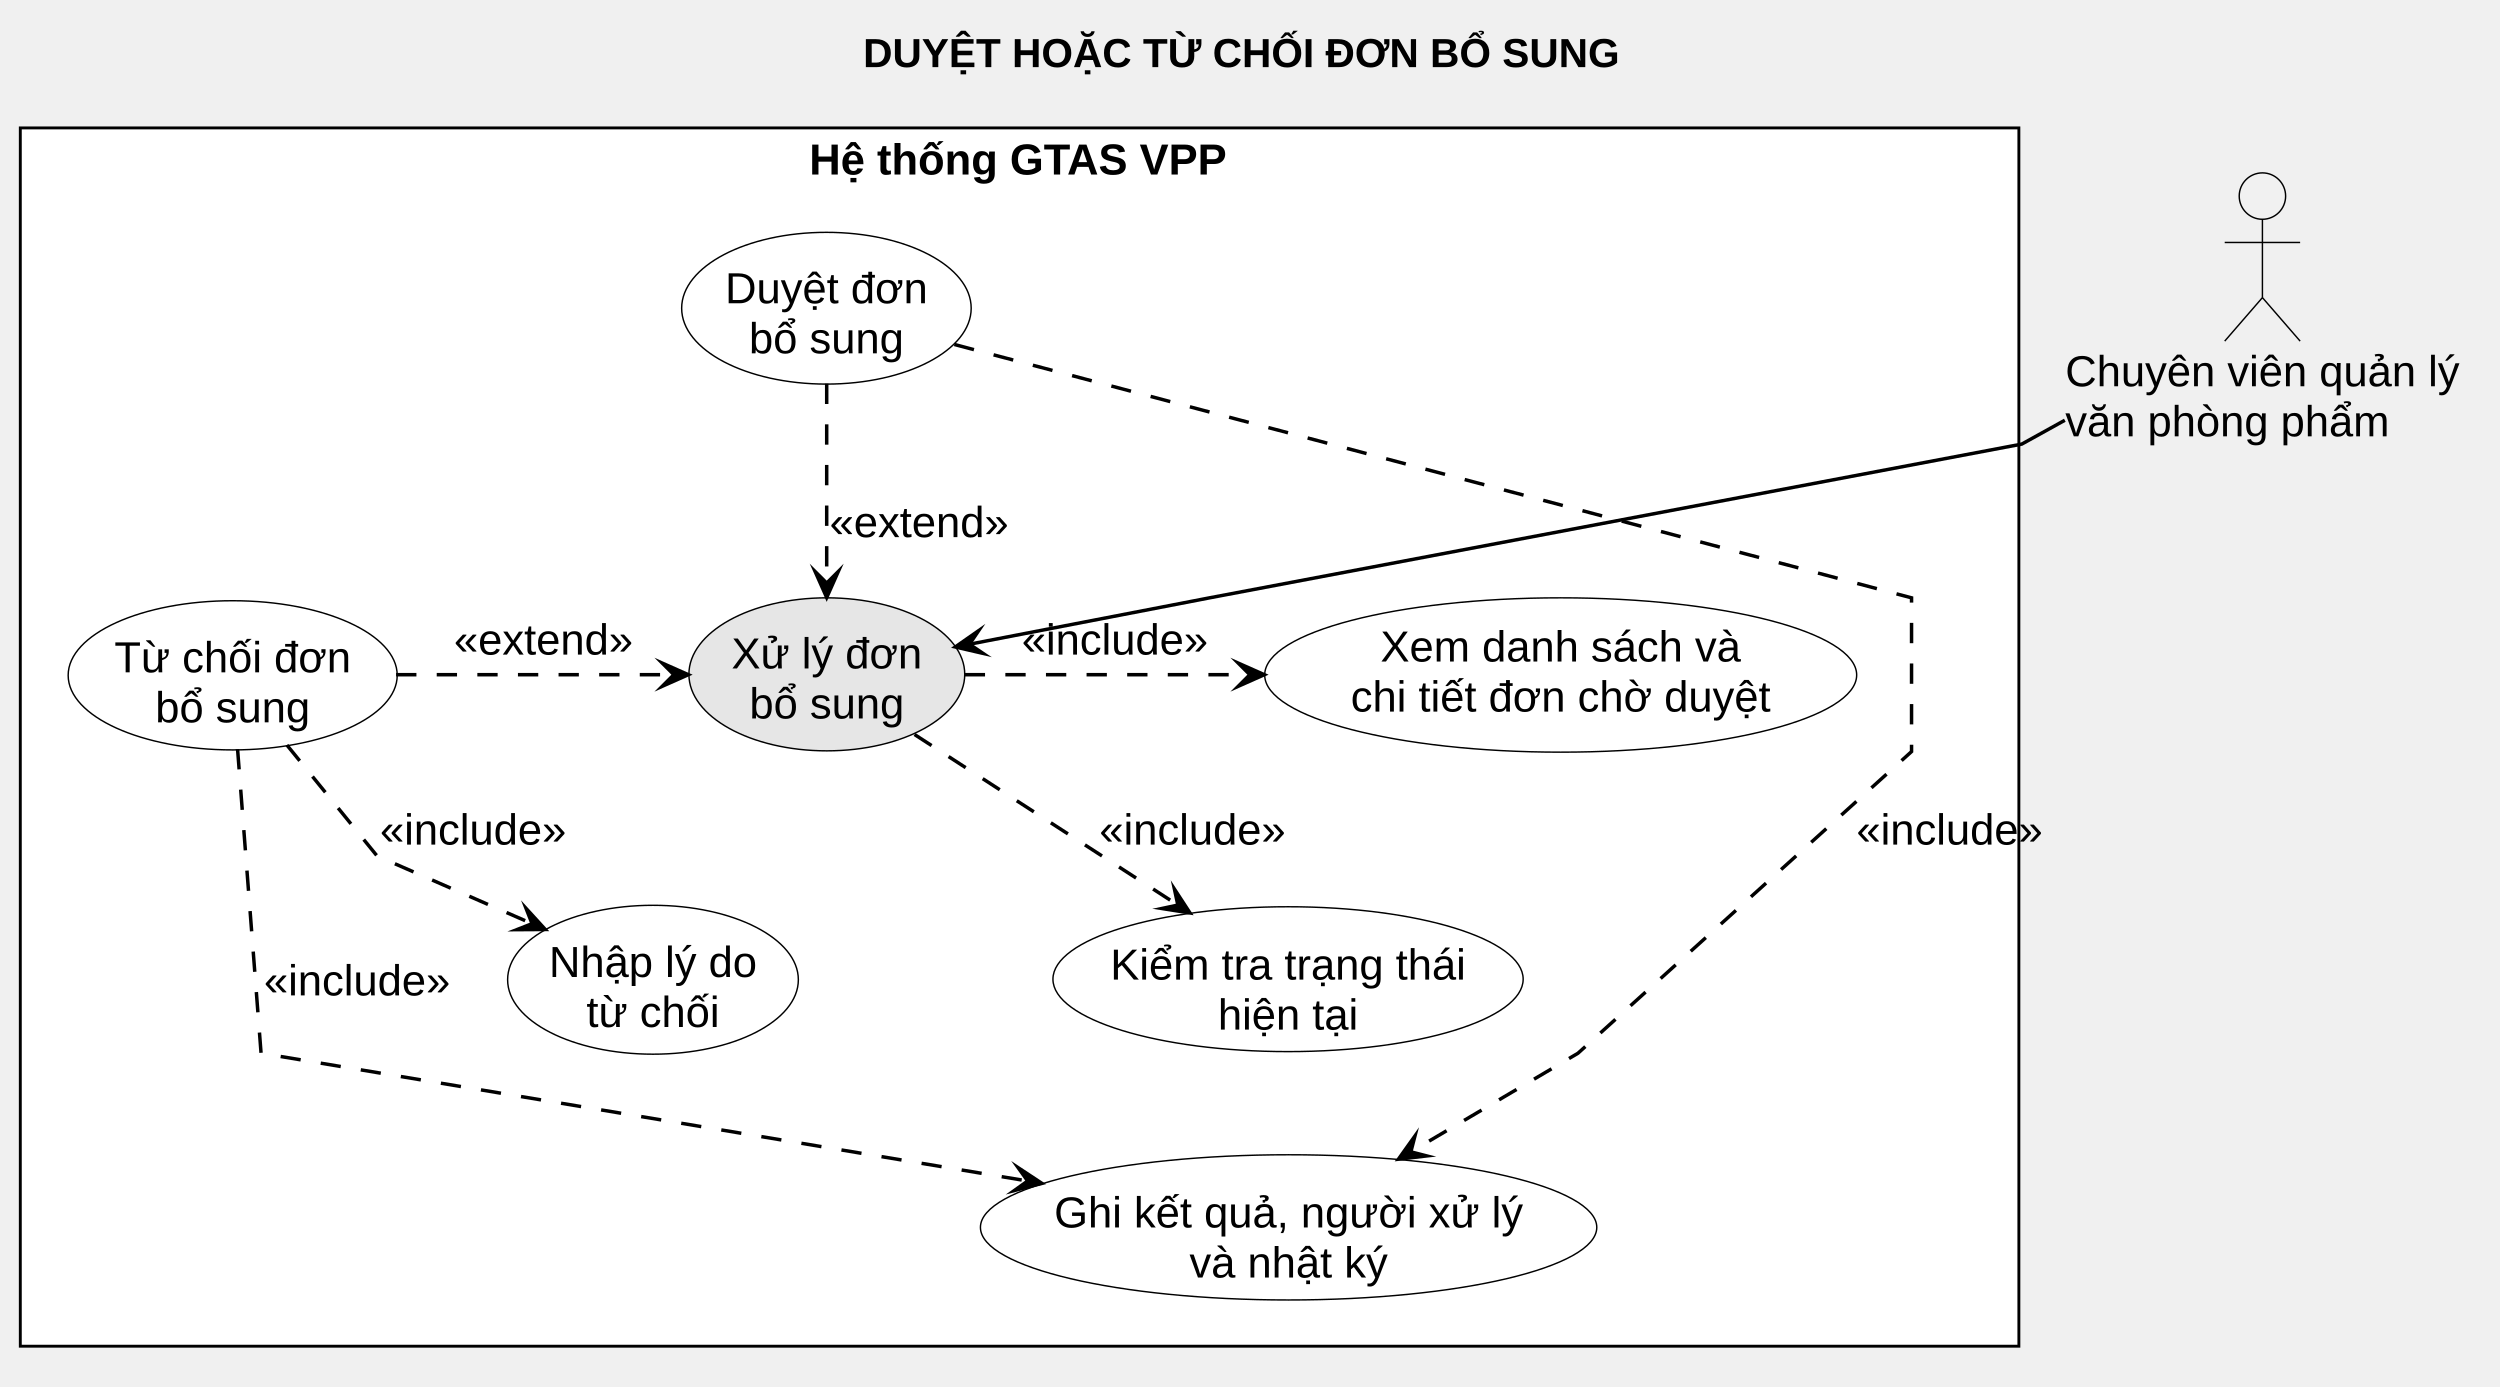
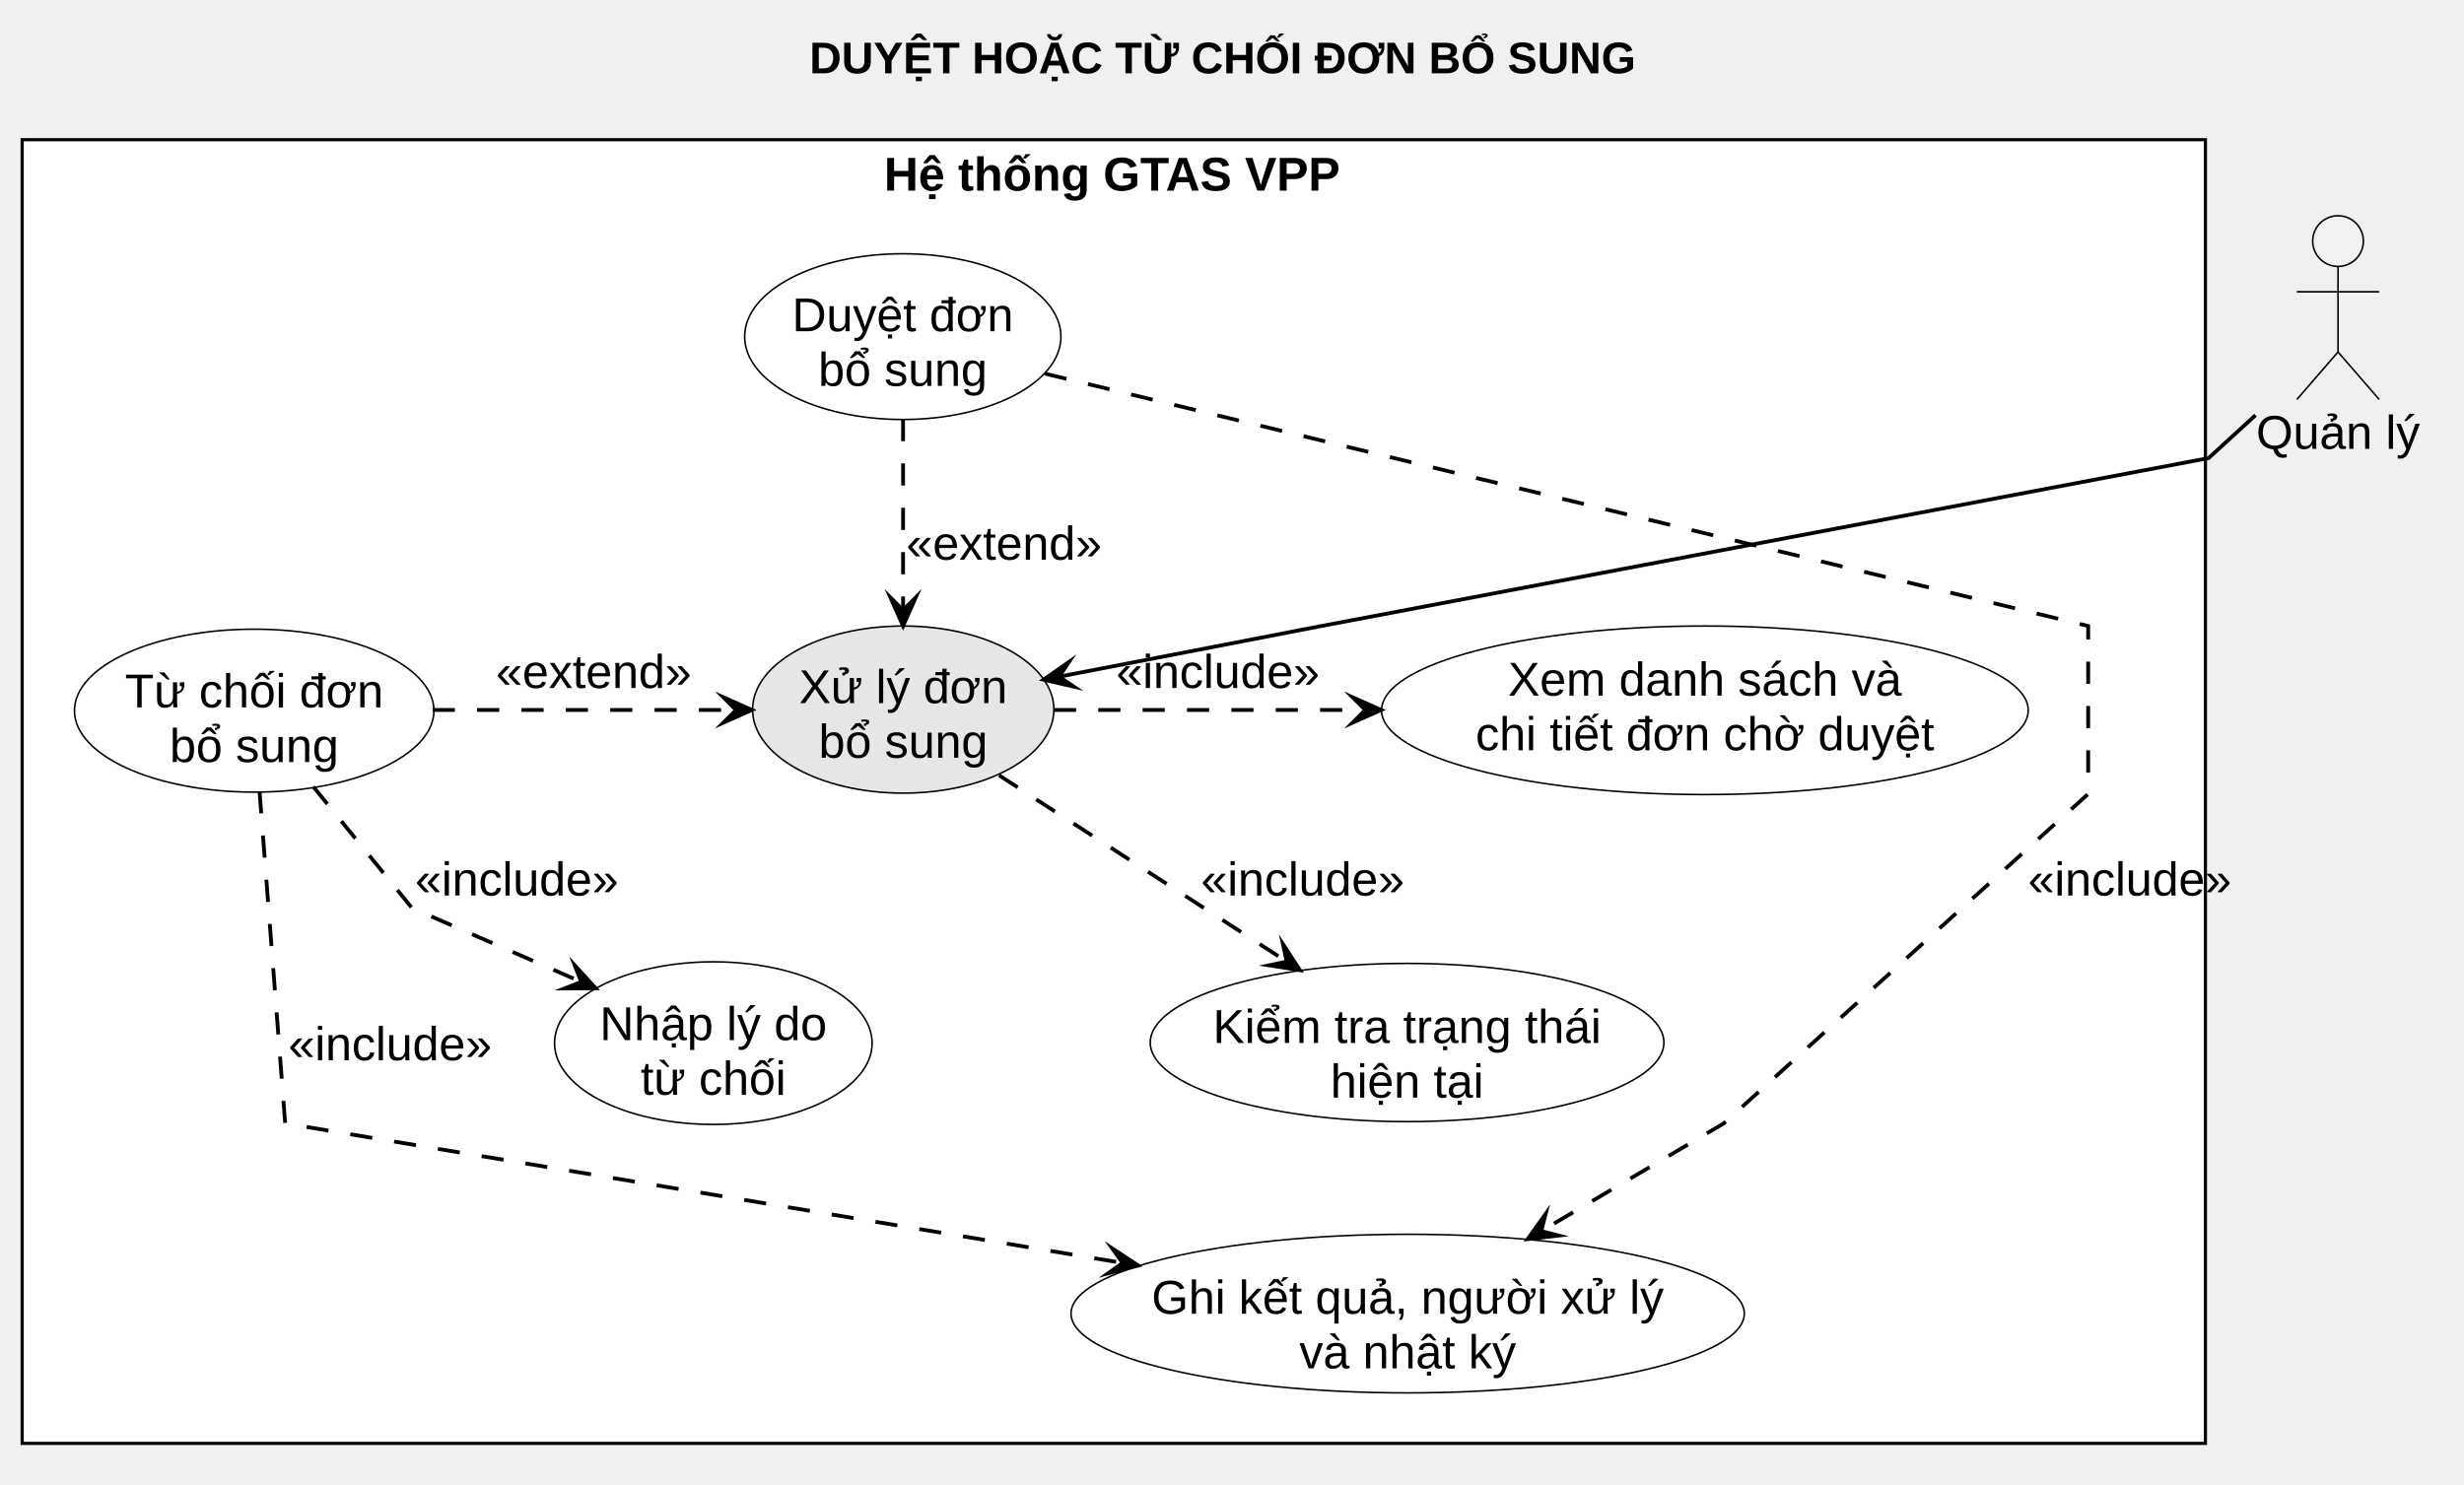
- <svg xmlns="http://www.w3.org/2000/svg" contentStyleType="text/css" data-diagram-type="DESCRIPTION" height="896.25px" preserveAspectRatio="none" style="width:1616px;height:896px;background:#FFFFFF;" version="1.1" viewBox="0 0 1616 896" width="1616.25px" zoomAndPan="magnify">
+ <svg xmlns="http://www.w3.org/2000/svg" contentStyleType="text/css" data-diagram-type="DESCRIPTION" height="781.667px" preserveAspectRatio="none" style="width:1296px;height:781px;background:#FFFFFF;" version="1.1" viewBox="0 0 1296 781" width="1296.667px" zoomAndPan="magnify">
  <defs />
  <g>
    <g class="title" data-source-line="2">
-       <text fill="#000000" font-family="Arial" font-size="26.25" font-weight="700" lengthAdjust="spacing" textLength="488.97" x="557.942" y="43.372">DUYỆT HOẶC TỪ CHỐI ĐƠN BỔ SUNG</text>
+       <text fill="#000000" font-family="Arial" font-size="23.333" font-weight="700" lengthAdjust="spacing" textLength="434.64" x="425.759" y="38.553">DUYỆT HOẶC TỪ CHỐI ĐƠN BỔ SUNG</text>
    </g>
    <g class="cluster" data-qualified-name="H. th.ng GTAS VPP" data-source-line="6" id="ent0002">
-       <rect fill="#FFFFFF" height="787.5" style="stroke:#000000;stroke-width:1.875;" width="1291.875" x="13.125" y="82.685" />
-       <text fill="#000000" font-family="Arial" font-size="28.125" font-weight="700" lengthAdjust="spacing" textLength="271.884" x="523.12" y="112.816">Hệ thống GTAS VPP</text>
+       <rect fill="#FFFFFF" height="685.833" style="stroke:#000000;stroke-width:1.667;" width="1148.333" x="11.667" y="73.498" />
+       <text fill="#000000" font-family="Arial" font-size="25" font-weight="700" lengthAdjust="spacing" textLength="241.675" x="464.996" y="100.281">Hệ thống GTAS VPP</text>
    </g>
    <g class="entity" data-qualified-name="H. th.ng GTAS VPP.Process" data-source-line="7" id="ent0003">
-       <ellipse cx="534.462" cy="435.893" fill="#E6E6E6" rx="89.15" ry="49.458" style="stroke:#000000;stroke-width:0.938;" />
-       <text fill="#000000" font-family="Arial" font-size="28.125" lengthAdjust="spacing" textLength="123.253" x="472.836" y="432.084">Xử lý đơn</text>
-       <text fill="#000000" font-family="Arial" font-size="28.125" lengthAdjust="spacing" textLength="100.085" x="484.42" y="464.425">bổ sung</text>
+       <ellipse cx="475.078" cy="373.294" fill="#E6E6E6" rx="79.244" ry="43.963" style="stroke:#000000;stroke-width:0.833;" />
+       <text fill="#000000" font-family="Arial" font-size="25" lengthAdjust="spacing" textLength="109.558" x="420.299" y="369.908">Xử lý đơn</text>
+       <text fill="#000000" font-family="Arial" font-size="25" lengthAdjust="spacing" textLength="88.965" x="430.595" y="398.656">bổ sung</text>
    </g>
    <g class="entity" data-qualified-name="H. th.ng GTAS VPP.Approve" data-source-line="8" id="ent0004">
-       <ellipse cx="534.2" cy="199.232" fill="#FFFFFF" rx="93.575" ry="49.047" style="stroke:#000000;stroke-width:0.938;" />
-       <text fill="#000000" font-family="Arial" font-size="28.125" lengthAdjust="spacing" textLength="131.012" x="468.694" y="196.036">Duyệt đơn</text>
-       <text fill="#000000" font-family="Arial" font-size="28.125" lengthAdjust="spacing" textLength="100.085" x="484.157" y="228.377">bổ sung</text>
+       <ellipse cx="474.844" cy="177.095" fill="#FFFFFF" rx="83.178" ry="43.597" style="stroke:#000000;stroke-width:0.833;" />
+       <text fill="#000000" font-family="Arial" font-size="25" lengthAdjust="spacing" textLength="116.455" x="416.617" y="174.254">Duyệt đơn</text>
+       <text fill="#000000" font-family="Arial" font-size="25" lengthAdjust="spacing" textLength="88.965" x="430.362" y="203.002">bổ sung</text>
    </g>
    <g class="entity" data-qualified-name="H. th.ng GTAS VPP.Reject" data-source-line="9" id="ent0005">
-       <ellipse cx="150.411" cy="436.528" fill="#FFFFFF" rx="106.348" ry="48.218" style="stroke:#000000;stroke-width:0.938;" />
-       <text fill="#000000" font-family="Arial" font-size="28.125" lengthAdjust="spacing" textLength="152.957" x="73.932" y="434.589">Từ chối đơn</text>
-       <text fill="#000000" font-family="Arial" font-size="28.125" lengthAdjust="spacing" textLength="100.085" x="100.368" y="466.93">bổ sung</text>
+       <ellipse cx="133.698" cy="373.859" fill="#FFFFFF" rx="94.532" ry="42.861" style="stroke:#000000;stroke-width:0.833;" />
+       <text fill="#000000" font-family="Arial" font-size="25" lengthAdjust="spacing" textLength="135.962" x="65.717" y="372.135">Từ chối đơn</text>
+       <text fill="#000000" font-family="Arial" font-size="25" lengthAdjust="spacing" textLength="88.965" x="89.216" y="400.883">bổ sung</text>
    </g>
    <g class="entity" data-qualified-name="H. th.ng GTAS VPP.Review" data-source-line="10" id="ent0006">
-       <ellipse cx="1008.828" cy="436.317" fill="#FFFFFF" rx="191.328" ry="49.883" style="stroke:#000000;stroke-width:0.938;" />
-       <text fill="#000000" font-family="Arial" font-size="28.125" lengthAdjust="spacing" textLength="232.951" x="892.352" y="427.626">Xem danh sách và</text>
-       <text fill="#000000" font-family="Arial" font-size="28.125" lengthAdjust="spacing" textLength="271.404" x="873.126" y="459.967">chi tiết đơn chờ duyệt</text>
+       <ellipse cx="896.736" cy="373.671" fill="#FFFFFF" rx="170.069" ry="44.34" style="stroke:#000000;stroke-width:0.833;" />
+       <text fill="#000000" font-family="Arial" font-size="25" lengthAdjust="spacing" textLength="207.068" x="793.202" y="365.945">Xem danh sách và</text>
+       <text fill="#000000" font-family="Arial" font-size="25" lengthAdjust="spacing" textLength="241.248" x="776.112" y="394.693">chi tiết đơn chờ duyệt</text>
    </g>
    <g class="entity" data-qualified-name="H. th.ng GTAS VPP.State" data-source-line="11" id="ent0007">
-       <ellipse cx="832.599" cy="632.942" fill="#FFFFFF" rx="151.974" ry="46.819" style="stroke:#000000;stroke-width:0.938;" />
-       <text fill="#000000" font-family="Arial" font-size="28.125" lengthAdjust="spacing" textLength="229.793" x="717.702" y="633.205">Kiểm tra trạng thái</text>
-       <text fill="#000000" font-family="Arial" font-size="28.125" lengthAdjust="spacing" textLength="90.692" x="787.253" y="665.546">hiện tại</text>
+       <ellipse cx="740.088" cy="548.448" fill="#FFFFFF" rx="135.088" ry="41.617" style="stroke:#000000;stroke-width:0.833;" />
+       <text fill="#000000" font-family="Arial" font-size="25" lengthAdjust="spacing" textLength="204.26" x="637.958" y="548.682">Kiểm tra trạng thái</text>
+       <text fill="#000000" font-family="Arial" font-size="25" lengthAdjust="spacing" textLength="80.615" x="699.78" y="577.43">hiện tại</text>
    </g>
    <g class="entity" data-qualified-name="H. th.ng GTAS VPP.Reason" data-source-line="12" id="ent0008">
-       <ellipse cx="422.089" cy="633.306" fill="#FFFFFF" rx="93.964" ry="48.121" style="stroke:#000000;stroke-width:0.938;" />
-       <text fill="#000000" font-family="Arial" font-size="28.125" lengthAdjust="spacing" textLength="134.459" x="354.859" y="631.517">Nhập lý do</text>
-       <text fill="#000000" font-family="Arial" font-size="28.125" lengthAdjust="spacing" textLength="86.05" x="379.064" y="663.858">từ chối</text>
+       <ellipse cx="375.19" cy="548.772" fill="#FFFFFF" rx="83.523" ry="42.774" style="stroke:#000000;stroke-width:0.833;" />
+       <text fill="#000000" font-family="Arial" font-size="25" lengthAdjust="spacing" textLength="119.519" x="315.431" y="547.182">Nhập lý do</text>
+       <text fill="#000000" font-family="Arial" font-size="25" lengthAdjust="spacing" textLength="76.489" x="336.945" y="575.929">từ chối</text>
    </g>
    <g class="entity" data-qualified-name="H. th.ng GTAS VPP.Audit" data-source-line="13" id="ent0009">
-       <ellipse cx="832.955" cy="793.37" fill="#FFFFFF" rx="199.204" ry="46.935" style="stroke:#000000;stroke-width:0.938;" />
-       <text fill="#000000" font-family="Arial" font-size="28.125" lengthAdjust="spacing" textLength="303.099" x="681.405" y="793.447">Ghi kết quả, người xử lý</text>
-       <text fill="#000000" font-family="Arial" font-size="28.125" lengthAdjust="spacing" textLength="128.197" x="768.856" y="825.788">và nhật ký</text>
+       <ellipse cx="740.404" cy="691.051" fill="#FFFFFF" rx="177.071" ry="41.72" style="stroke:#000000;stroke-width:0.833;" />
+       <text fill="#000000" font-family="Arial" font-size="25" lengthAdjust="spacing" textLength="269.421" x="605.693" y="691.119">Ghi kết quả, người xử lý</text>
+       <text fill="#000000" font-family="Arial" font-size="25" lengthAdjust="spacing" textLength="113.953" x="683.428" y="719.867">và nhật ký</text>
    </g>
    <g class="entity" data-qualified-name="Procurement" data-source-line="4" id="ent0001">
-       <ellipse cx="1462.428" cy="126.747" fill="#F1F1F1" rx="15" ry="15" style="stroke:#000000;stroke-width:0.938;" />
-       <path d="M1462.428,141.747 L1462.428,192.372 M1438.053,156.747 L1486.803,156.747 M1462.428,192.372 L1438.053,220.497 M1462.428,192.372 L1486.803,220.497" fill="none" style="stroke:#000000;stroke-width:0.938;" />
-       <text fill="#000000" font-family="Arial" font-size="28.125" lengthAdjust="spacing" textLength="254.855" x="1335" y="249.691">Chuyên viên quản lý</text>
-       <text fill="#000000" font-family="Arial" font-size="28.125" lengthAdjust="spacing" textLength="209.537" x="1335" y="282.032">văn phòng phẩm</text>
+       <ellipse cx="1229.745" cy="126.831" fill="#F1F1F1" rx="13.333" ry="13.333" style="stroke:#000000;stroke-width:0.833;" />
+       <path d="M1229.745,140.164 L1229.745,185.164 M1208.079,153.498 L1251.412,153.498 M1229.745,185.164 L1208.079,210.164 M1229.745,185.164 L1251.412,210.164" fill="none" style="stroke:#000000;stroke-width:0.833;" />
+       <text fill="#000000" font-family="Arial" font-size="25" lengthAdjust="spacing" textLength="86.157" x="1186.667" y="236.114">Quản lý</text>
    </g>
    <g class="link" data-entity-1="ent0003" data-entity-2="ent0006" data-link-type="dependency" data-source-line="16" id="lnk11">
-       <path d="M623.606,436.122 C678.225,436.122 740.888,436.122 807.881,436.122" fill="none" id="Process-to-Review" style="stroke:#000000;stroke-width:2.25;stroke-dasharray:13.125,13.125;" />
-       <polygon fill="#000000" points="817.256,436.122,800.381,428.622,807.881,436.122,800.381,443.622,817.256,436.122" style="stroke:#000000;stroke-width:2.25;stroke-linejoin:miter;stroke-miterlimit:10;" />
-       <text fill="#000000" font-family="Arial" font-size="28.125" lengthAdjust="spacing" textLength="120.41" x="660.469" y="423.128">«include»</text>
+       <path d="M554.317,373.498 C602.867,373.498 658.567,373.498 718.117,373.498" fill="none" id="Process-to-Review" style="stroke:#000000;stroke-width:2;stroke-dasharray:11.667,11.667;" />
+       <polygon fill="#000000" points="726.45,373.498,711.45,366.831,718.117,373.498,711.45,380.164,726.45,373.498" style="stroke:#000000;stroke-width:2;stroke-linejoin:miter;stroke-miterlimit:10;" />
+       <text fill="#000000" font-family="Arial" font-size="25" lengthAdjust="spacing" textLength="107.031" x="587.083" y="361.947">«include»</text>
    </g>
    <g class="link" data-entity-1="ent0003" data-entity-2="ent0007" data-link-type="dependency" data-source-line="17" id="lnk12">
-       <path d="M591.15,474.785 C642,507.71 708.606,550.876 761.35,585.038" fill="none" id="Process-to-State" style="stroke:#000000;stroke-width:2.25;stroke-dasharray:13.125,13.125;" />
-       <polygon fill="#000000" points="769.219,590.135,759.133,574.666,761.35,585.038,750.978,587.256,769.219,590.135" style="stroke:#000000;stroke-width:2.25;stroke-linejoin:miter;stroke-miterlimit:10;" />
-       <text fill="#000000" font-family="Arial" font-size="28.125" lengthAdjust="spacing" textLength="120.41" x="710.625" y="545.941">«include»</text>
+       <path d="M525.467,407.864 C570.667,437.131 629.872,475.501 676.756,505.867" fill="none" id="Process-to-State" style="stroke:#000000;stroke-width:2;stroke-dasharray:11.667,11.667;" />
+       <polygon fill="#000000" points="683.75,510.398,674.784,496.648,676.756,505.867,667.536,507.839,683.75,510.398" style="stroke:#000000;stroke-width:2;stroke-linejoin:miter;stroke-miterlimit:10;" />
+       <text fill="#000000" font-family="Arial" font-size="25" lengthAdjust="spacing" textLength="107.031" x="631.667" y="471.114">«include»</text>
    </g>
    <g class="link" data-entity-1="ent0004" data-entity-2="ent0003" data-link-type="dependency" data-source-line="18" id="lnk13">
-       <path d="M534.375,248.041 C534.375,288.279 534.375,336.466 534.375,376.91" fill="none" id="Approve-to-Process" style="stroke:#000000;stroke-width:2.25;stroke-dasharray:13.125,13.125;" />
-       <polygon fill="#000000" points="534.375,386.285,541.875,369.41,534.375,376.91,526.875,369.41,534.375,386.285" style="stroke:#000000;stroke-width:2.25;stroke-linejoin:miter;stroke-miterlimit:10;" />
-       <text fill="#000000" font-family="Arial" font-size="28.125" lengthAdjust="spacing" textLength="115.727" x="536.25" y="347.191">«extend»</text>
+       <path d="M475,220.448 C475,252.648 475,288.614 475,320.964" fill="none" id="Approve-to-Process" style="stroke:#000000;stroke-width:2;stroke-dasharray:11.667,11.667;" />
+       <polygon fill="#000000" points="475,329.298,481.667,314.298,475,320.964,468.333,314.298,475,329.298" style="stroke:#000000;stroke-width:2;stroke-linejoin:miter;stroke-miterlimit:10;" />
+       <text fill="#000000" font-family="Arial" font-size="25" lengthAdjust="spacing" textLength="102.869" x="476.667" y="294.447">«extend»</text>
    </g>
    <g class="link" data-entity-1="ent0005" data-entity-2="ent0003" data-link-type="dependency" data-source-line="19" id="lnk14">
-       <path d="M256.05,436.122 C315.375,436.122 379.144,436.122 435.562,436.122" fill="none" id="Reject-to-Process" style="stroke:#000000;stroke-width:2.25;stroke-dasharray:13.125,13.125;" />
-       <polygon fill="#000000" points="444.938,436.122,428.062,428.622,435.562,436.122,428.062,443.622,444.938,436.122" style="stroke:#000000;stroke-width:2.25;stroke-linejoin:miter;stroke-miterlimit:10;" />
-       <text fill="#000000" font-family="Arial" font-size="28.125" lengthAdjust="spacing" textLength="115.727" x="293.438" y="423.128">«extend»</text>
+       <path d="M227.6,373.498 C280.333,373.498 337.017,373.498 387.167,373.498" fill="none" id="Reject-to-Process" style="stroke:#000000;stroke-width:2;stroke-dasharray:11.667,11.667;" />
+       <polygon fill="#000000" points="395.5,373.498,380.5,366.831,387.167,373.498,380.5,380.164,395.5,373.498" style="stroke:#000000;stroke-width:2;stroke-linejoin:miter;stroke-miterlimit:10;" />
+       <text fill="#000000" font-family="Arial" font-size="25" lengthAdjust="spacing" textLength="102.869" x="260.833" y="361.947">«extend»</text>
    </g>
    <g class="link" data-entity-1="ent0005" data-entity-2="ent0008" data-link-type="dependency" data-source-line="20" id="lnk15">
-       <path d="M185.438,481.591 C211.988,514.254 243.75,553.31 243.75,553.31 C243.75,553.31 293.885,575.206 343.909,597.068" fill="none" id="Reject-to-Reason" style="stroke:#000000;stroke-width:2.25;stroke-dasharray:13.125,13.125;" />
-       <polygon fill="#000000" points="352.5,600.822,340.041,587.192,343.909,597.068,334.034,600.937,352.5,600.822" style="stroke:#000000;stroke-width:2.25;stroke-linejoin:miter;stroke-miterlimit:10;" />
-       <text fill="#000000" font-family="Arial" font-size="28.125" lengthAdjust="spacing" textLength="120.41" x="245.625" y="545.941">«include»</text>
+       <path d="M164.833,413.914 C188.433,442.948 216.667,477.664 216.667,477.664 C216.667,477.664 261.231,497.127 305.697,516.561" fill="none" id="Reject-to-Reason" style="stroke:#000000;stroke-width:2;stroke-dasharray:11.667,11.667;" />
+       <polygon fill="#000000" points="313.333,519.898,302.258,507.782,305.697,516.561,296.919,520,313.333,519.898" style="stroke:#000000;stroke-width:2;stroke-linejoin:miter;stroke-miterlimit:10;" />
+       <text fill="#000000" font-family="Arial" font-size="25" lengthAdjust="spacing" textLength="107.031" x="218.333" y="471.114">«include»</text>
    </g>
    <g class="link" data-entity-1="ent0004" data-entity-2="ent0009" data-link-type="dependency" data-source-line="21" id="lnk16">
-       <path d="M616.875,222.654 C802.256,271.722 1235.625,386.435 1235.625,386.435 C1235.625,386.435 1235.625,485.81 1235.625,485.81 C1235.625,485.81 1020,680.81 1020,680.81 C1020,680.81 964.98,713.263 911.992,744.538" fill="none" id="Approve-to-Audit" style="stroke:#000000;stroke-width:2.25;stroke-dasharray:13.125,13.125;" />
-       <polygon fill="#000000" points="903.919,749.304,922.263,747.185,911.992,744.538,914.639,734.267,903.919,749.304" style="stroke:#000000;stroke-width:2.25;stroke-linejoin:miter;stroke-miterlimit:10;" />
-       <text fill="#000000" font-family="Arial" font-size="28.125" lengthAdjust="spacing" textLength="120.41" x="1200" y="545.941">«include»</text>
+       <path d="M549.567,196.548 C715.017,236.581 1098.333,329.331 1098.333,329.331 C1098.333,329.331 1098.333,417.664 1098.333,417.664 C1098.333,417.664 906.667,590.998 906.667,590.998 C906.667,590.998 857.76,619.845 810.66,647.645" fill="none" id="Approve-to-Audit" style="stroke:#000000;stroke-width:2;stroke-dasharray:11.667,11.667;" />
+       <polygon fill="#000000" points="803.483,651.881,819.79,649.998,810.66,647.645,813.012,638.515,803.483,651.881" style="stroke:#000000;stroke-width:2;stroke-linejoin:miter;stroke-miterlimit:10;" />
+       <text fill="#000000" font-family="Arial" font-size="25" lengthAdjust="spacing" textLength="107.031" x="1066.667" y="471.114">«include»</text>
    </g>
    <g class="link" data-entity-1="ent0005" data-entity-2="ent0009" data-link-type="dependency" data-source-line="22" id="lnk17">
-       <path d="M153.562,484.235 C159.019,554.697 168.75,680.81 168.75,680.81 C168.75,680.81 467.903,730.662 664.271,763.399" fill="none" id="Reject-to-Audit" style="stroke:#000000;stroke-width:2.25;stroke-dasharray:13.125,13.125;" />
-       <polygon fill="#000000" points="673.519,764.941,658.107,754.768,664.271,763.399,655.64,769.564,673.519,764.941" style="stroke:#000000;stroke-width:2.25;stroke-linejoin:miter;stroke-miterlimit:10;" />
-       <text fill="#000000" font-family="Arial" font-size="28.125" lengthAdjust="spacing" textLength="120.41" x="170.625" y="643.441">«include»</text>
+       <path d="M136.5,416.264 C141.35,478.898 150,590.998 150,590.998 C150,590.998 415.913,635.311 590.463,664.411" fill="none" id="Reject-to-Audit" style="stroke:#000000;stroke-width:2;stroke-dasharray:11.667,11.667;" />
+       <polygon fill="#000000" points="598.683,665.781,584.984,656.739,590.463,664.411,582.791,669.89,598.683,665.781" style="stroke:#000000;stroke-width:2;stroke-linejoin:miter;stroke-miterlimit:10;" />
+       <text fill="#000000" font-family="Arial" font-size="25" lengthAdjust="spacing" textLength="107.031" x="151.667" y="557.781">«include»</text>
    </g>
    <g class="link" data-entity-1="ent0001" data-entity-2="ent0003" data-link-type="dependency" data-source-line="30" id="lnk22">
-       <path d="M1334.7,271.647 C1318.181,280.797 1306.875,287.06 1306.875,287.06 C1306.875,287.06 781.875,386.435 781.875,386.435 C781.875,386.435 698.586,402.525 626.68,416.419" fill="none" id="Procurement-to-Process" style="stroke:#000000;stroke-width:2.25;" />
-       <polygon fill="#000000" points="617.475,418.197,635.466,422.36,626.68,416.419,632.621,407.632,617.475,418.197" style="stroke:#000000;stroke-width:2.25;stroke-linejoin:miter;stroke-miterlimit:10;" />
+       <path d="M1186.333,218.431 C1172.95,230.681 1161.667,240.998 1161.667,240.998 C1161.667,240.998 695,329.331 695,329.331 C695,329.331 620.965,343.634 557.049,355.983" fill="none" id="Procurement-to-Process" style="stroke:#000000;stroke-width:2;" />
+       <polygon fill="#000000" points="548.867,357.564,564.859,361.264,557.049,355.983,562.33,348.173,548.867,357.564" style="stroke:#000000;stroke-width:2;stroke-linejoin:miter;stroke-miterlimit:10;" />
    </g>
  </g>
</svg>
